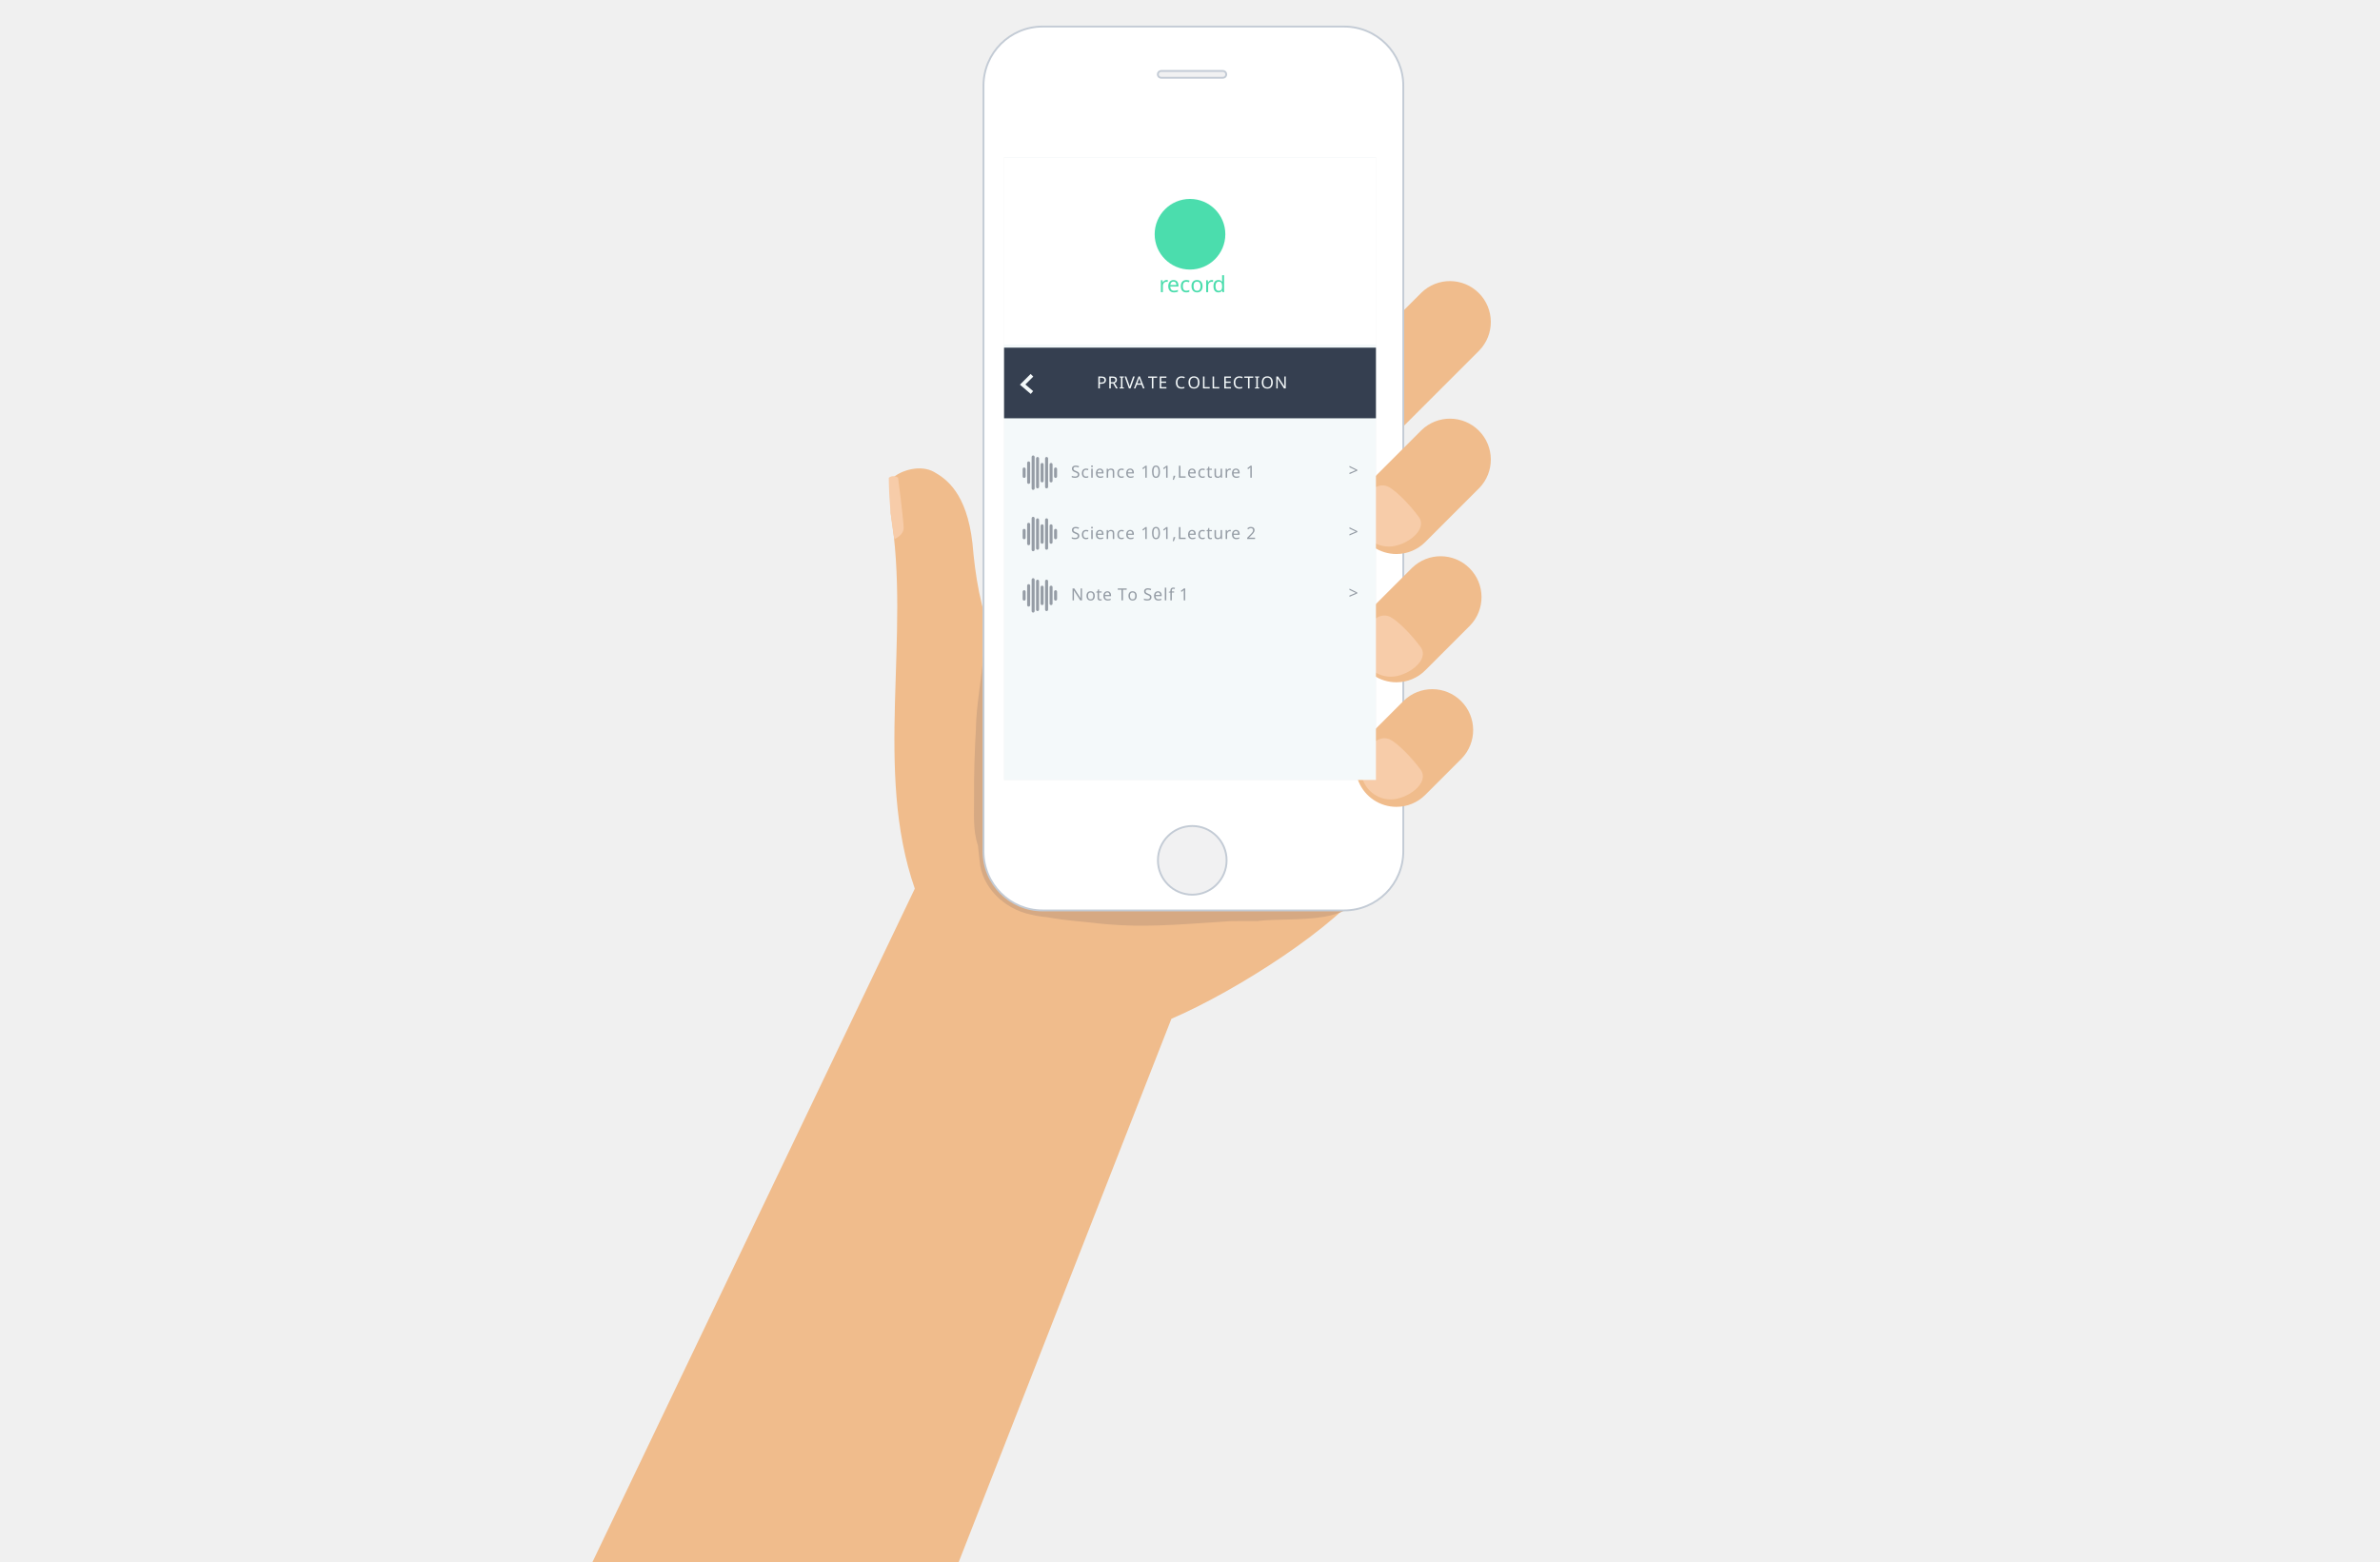
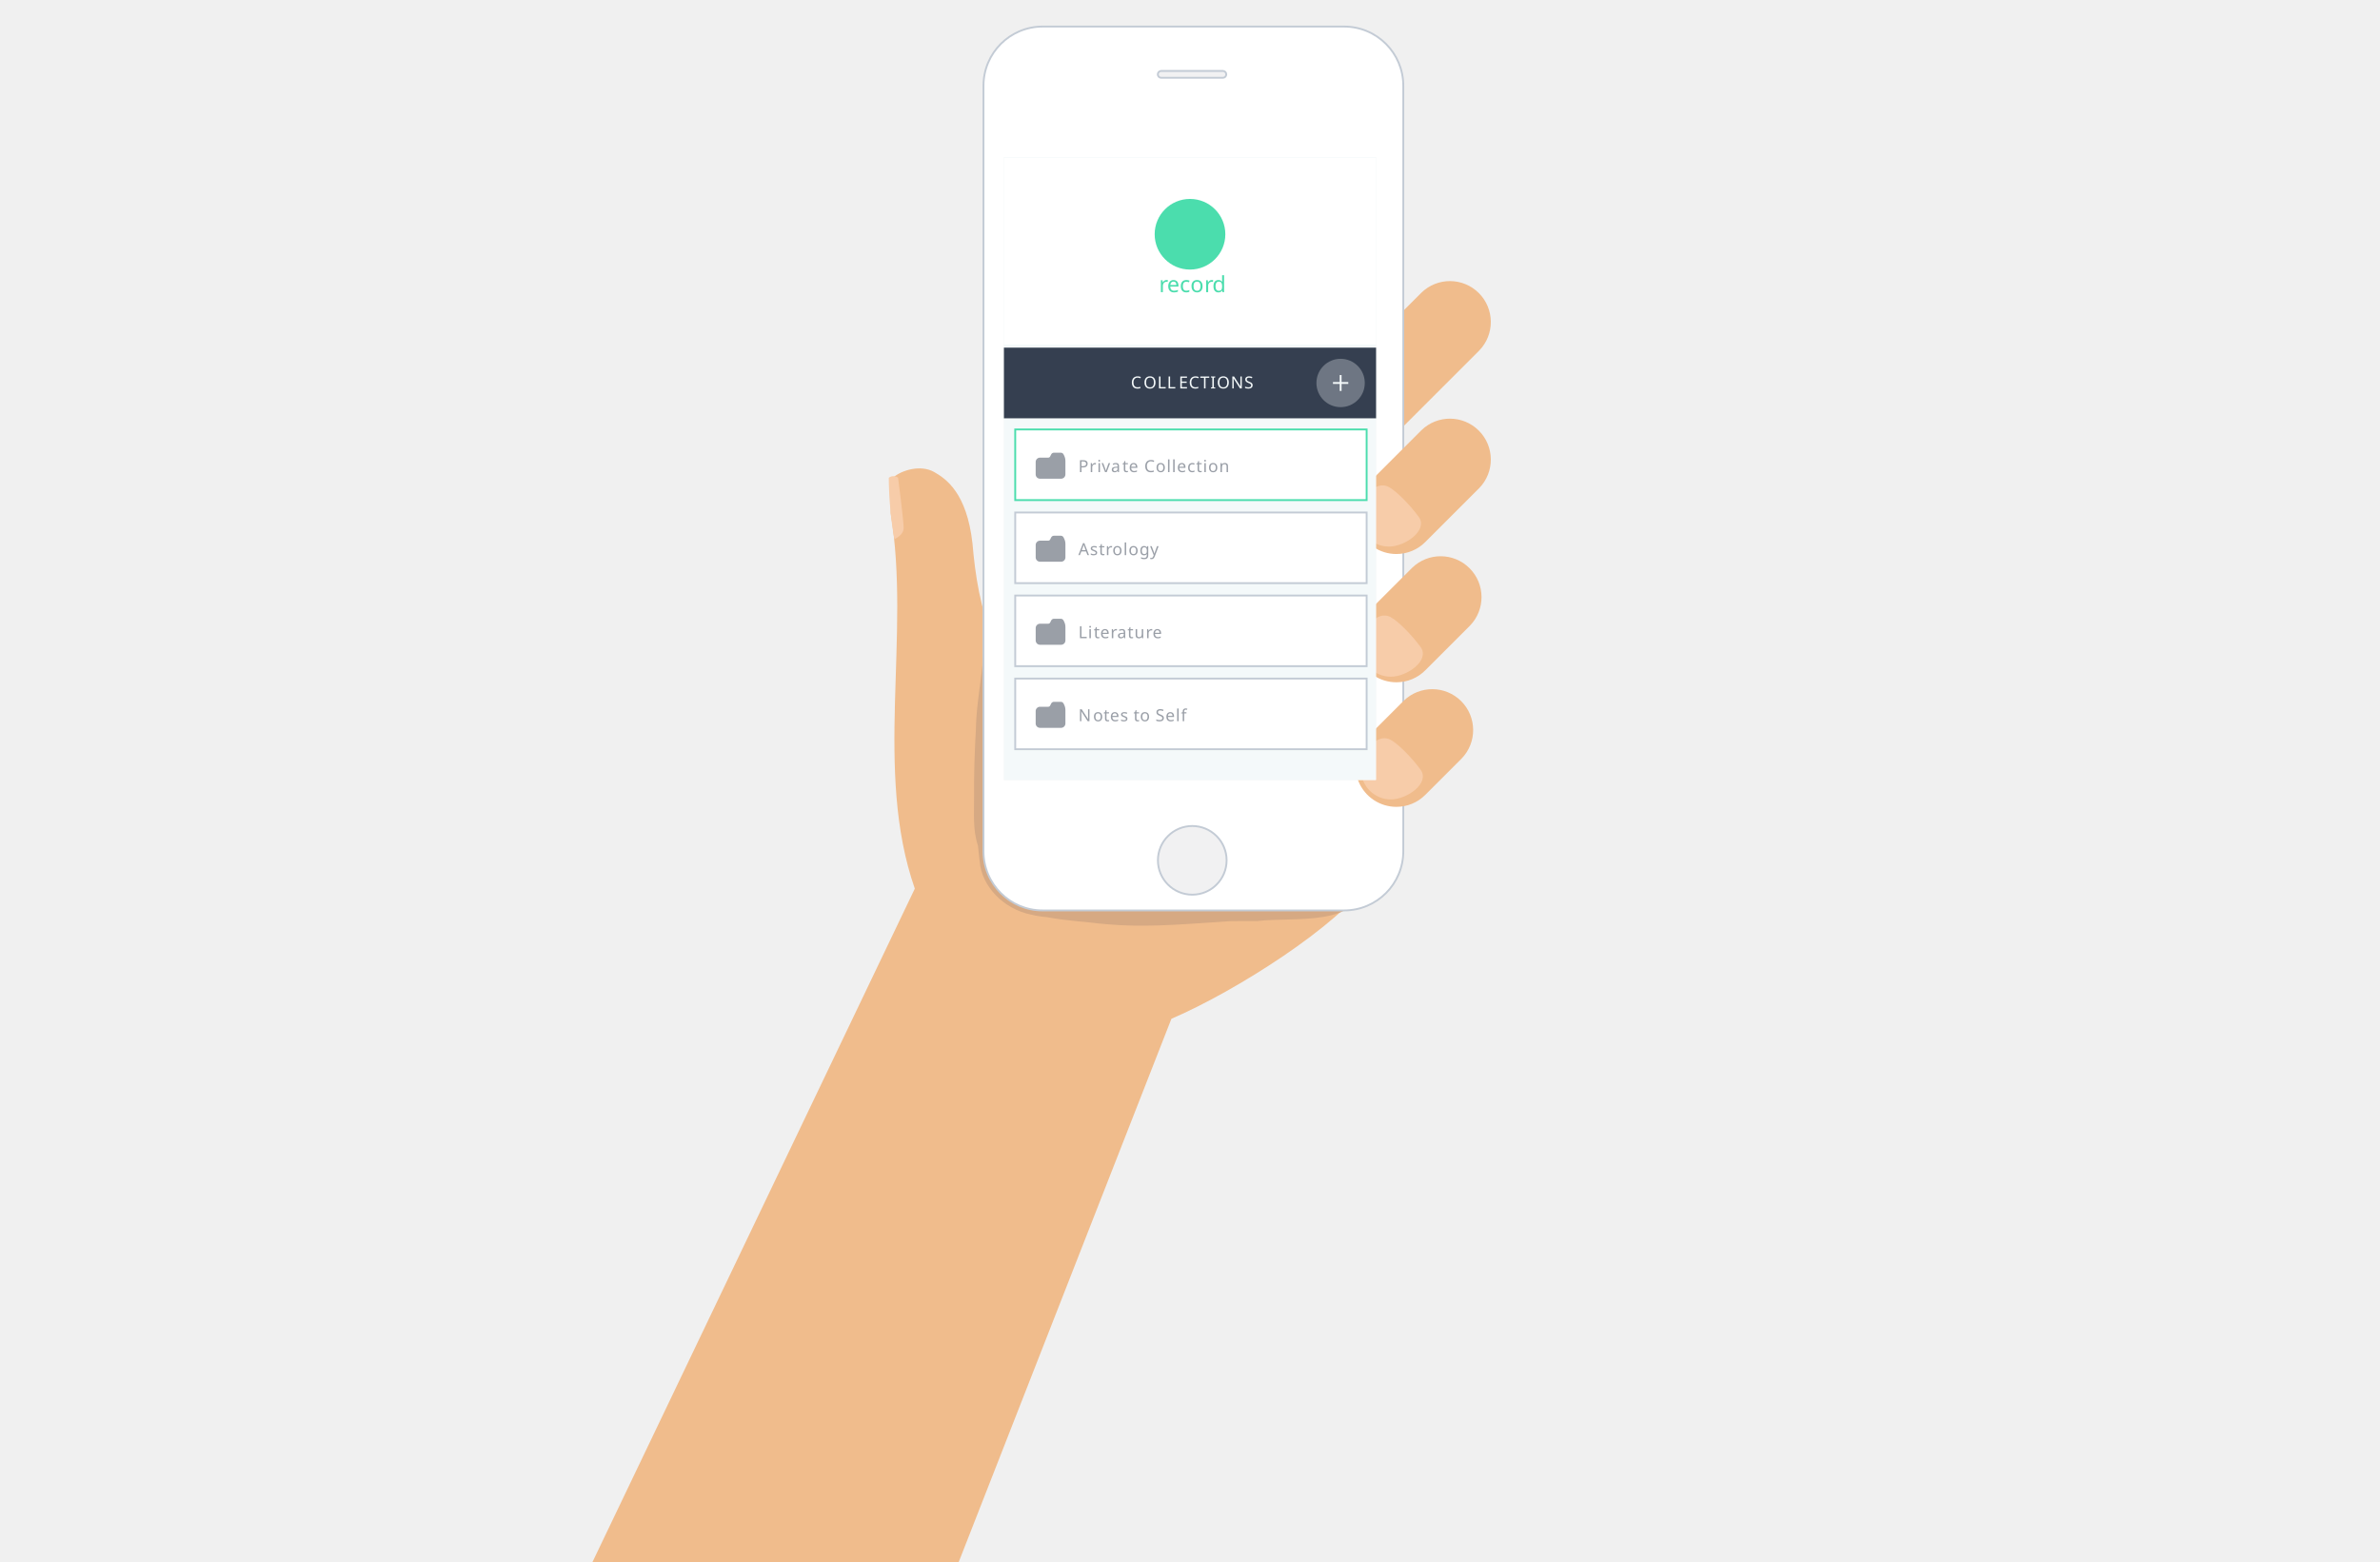
<svg xmlns="http://www.w3.org/2000/svg" viewBox="0 0 1280 840">
+   <defs>
+     <style>
+       .cls-1 {
+         fill: #f0bc8c;
+       }
+ 
+       .cls-2 {
+         fill: #f7cca9;
+       }
+ 
+       .cls-3 {
+         fill: #d6a983;
+       }
+ 
+       .cls-32, .cls-4, .cls-8 {
+         fill: #fff;
+       }
+ 
+       .cls-4, .cls-5 {
+         stroke: #c3cbd5;
+       }
+ 
+       .cls-18, .cls-32, .cls-4, .cls-5 {
+         stroke-miterlimit: 10;
+       }
+ 
+       .cls-5 {
+         fill: #f1f1f2;
+       }
+ 
+       .cls-6 {
+         fill: #f2f2f2;
+       }
+ 
+       .cls-14, .cls-29, .cls-38, .cls-7 {
+         fill: #f4f9fa;
+       }
+ 
+       .cls-20, .cls-24, .cls-33, .cls-35, .cls-36, .cls-9 {
+         fill: #353f50;
+       }
+ 
+       .cls-10, .cls-11 {
+         fill: #4bddad;
+       }
+ 
+       .cls-11 {
+         font-size: 12px;
+       }
+ 
+       .cls-11, .cls-14, .cls-20, .cls-24, .cls-29, .cls-33, .cls-36 {
+         font-family: F37Ginger, F37 Ginger;
+       }
+ 
+       .cls-12 {
+         letter-spacing: -0.02em;
+       }
+ 
+       .cls-13 {
+         letter-spacing: -0.02em;
+       }
+ 
+       .cls-14, .cls-20, .cls-24, .cls-29, .cls-33, .cls-36 {
+         font-size: 9px;
+       }
+ 
+       .cls-14, .cls-21, .cls-24, .cls-33 {
+         letter-spacing: 0.05em;
+       }
+ 
+       .cls-15 {
+         letter-spacing: -0.01em;
+       }
+ 
+       .cls-16, .cls-29 {
+         letter-spacing: 0.04em;
+       }
+ 
+       .cls-17 {
+         letter-spacing: 0.03em;
+       }
+ 
+       .cls-18 {
+         fill: none;
+         stroke: #f4f9fa;
+         stroke-width: 2px;
+       }
+ 
+       .cls-19, .cls-33, .cls-35, .cls-36 {
+         opacity: 0.5;
+       }
+ 
+       .cls-22 {
+         letter-spacing: 0em;
+       }
+ 
+       .cls-23 {
+         letter-spacing: 0.03em;
+       }
+ 
+       .cls-25, .cls-36 {
+         letter-spacing: 0.05em;
+       }
+ 
+       .cls-26 {
+         letter-spacing: 0.03em;
+       }
+ 
+       .cls-27 {
+         letter-spacing: 0.02em;
+       }
+ 
+       .cls-28 {
+         letter-spacing: -0.02em;
+       }
+ 
+       .cls-30 {
+         letter-spacing: -0.05em;
+       }
+ 
+       .cls-31 {
+         letter-spacing: 0.05em;
+       }
+ 
+       .cls-32 {
+         stroke: #4bddad;
+       }
+ 
+       .cls-34 {
+         letter-spacing: 0.04em;
+       }
+ 
+       .cls-37 {
+         letter-spacing: 0.04em;
+       }
+ 
+       .cls-38 {
+         opacity: 0.3;
+       }
+     </style>
+   </defs>
  <g id="handphone">
    <g id="hand-underlay">
-       <path id="armthumb" d="M479,276c11,65.88-9.14,138.48,13,202L313,852H511L630,548c35-15,90.25-50.44,106-74L571,376.58c-37-11.58-45-49.58-48-84.39-3.06-27.19-14.33-34.74-20.6-38.3-7.32-4.15-17.46-.89-21.68,2.68C479.8,257,479,270,479,276Z" style="fill: #f0bc8c" />
-       <path id="thumbnail" d="M478,257a198.65,198.65,0,0,0,3,33s5-2,5-6-3-27-3-27A4,4,0,0,0,478,257Z" style="fill: #f7cca9" />
-       <path id="indexfinger" d="M729.5,245.5a22,22,0,0,1-15.56-37.56l50.5-50.5a22,22,0,0,1,31.11,31.11l-50.5,50.5A21.93,21.93,0,0,1,729.5,245.5Z" style="fill: #f0bc8c" />
-       <path id="shadow" d="M526.89,463.38C528,477,540,489,554.38,491.93a52.1,52.1,0,0,0,8.5,1.38c2.63.49,5.27.89,7.87,1.24,5.2.69,10.24,1.15,14.73,1.58q4.81.6,9.63,1c19.13,1.74,37.95.28,56.88-1l9.47-.63c2.44-.06,4.89-.08,7.35-.07s4.92,0,7.38,0C697,493,731,499,734,474c0-3-10-7-16.39-11.27a76.32,76.32,0,0,0-9.18-5l-10.76-6.34L569,375.38,559.89,370c-1.65-1.17-3.35-2.25-5.08-3.28C546,361,537,358,529,351c-1,14-4,28-4.17,41.8-.14,2.25-.25,4.52-.36,6.79-.31,6.81-.53,13.65-.61,20.5q-.05,4.11,0,8.23C524,437,523,446,525.94,454.8,526.57,460.23,526.89,463.38,526.89,463.38Z" style="fill: #d6a983" />
+       <path id="armthumb" class="cls-1" d="M479,276c11,65.88-9.14,138.48,13,202L313,852H511L630,548c35-15,90.25-50.44,106-74L571,376.58c-37-11.58-45-49.58-48-84.39-3.06-27.19-14.33-34.74-20.6-38.3-7.32-4.15-17.46-.89-21.68,2.68C479.8,257,479,270,479,276Z" />
+       <path id="thumbnail" class="cls-2" d="M478,257a198.65,198.65,0,0,0,3,33s5-2,5-6-3-27-3-27A4,4,0,0,0,478,257Z" />
+       <path id="indexfinger" class="cls-1" d="M729.5,245.5a22,22,0,0,1-15.56-37.56l50.5-50.5a22,22,0,0,1,31.11,31.11l-50.5,50.5A21.93,21.93,0,0,1,729.5,245.5Z" />
+       <path id="shadow" class="cls-3" d="M526.89,463.38C528,477,540,489,554.38,491.93a52.1,52.1,0,0,0,8.5,1.38c2.63.49,5.27.89,7.87,1.24,5.2.69,10.24,1.15,14.73,1.58q4.81.6,9.63,1c19.13,1.74,37.95.28,56.88-1l9.47-.63c2.44-.06,4.89-.08,7.35-.07s4.92,0,7.38,0C697,493,731,499,734,474c0-3-10-7-16.39-11.27a76.32,76.32,0,0,0-9.18-5l-10.76-6.34L569,375.38,559.89,370c-1.65-1.17-3.35-2.25-5.08-3.28C546,361,537,358,529,351c-1,14-4,28-4.17,41.8-.14,2.25-.25,4.52-.36,6.79-.31,6.81-.53,13.65-.61,20.5q-.05,4.11,0,8.23C524,437,523,446,525.94,454.8,526.57,460.23,526.89,463.38,526.89,463.38Z" />
    </g>
    <g id="phone">
-       <rect id="outline" x="528.93" y="14.29" width="225.78" height="475.43" rx="31.82" ry="31.82" style="fill: #fff;stroke: #c3cbd5;stroke-miterlimit: 10" />
-       <circle id="home-btn" cx="641.22" cy="462.77" r="18.47" style="fill: #f1f1f2;stroke: #c3cbd5;stroke-miterlimit: 10" />
-       <rect id="speaker" x="622.69" y="38.16" width="36.81" height="3.68" rx="1.82" ry="1.82" style="fill: #f1f1f2;stroke: #c3cbd5;stroke-miterlimit: 10" />
-       <rect id="UI-holder" x="540" y="84.6" width="200" height="334.93" style="fill: #f2f2f2" />
+       <rect id="outline" class="cls-4" x="528.93" y="14.29" width="225.78" height="475.43" rx="31.82" ry="31.82" />
+       <circle id="home-btn" class="cls-5" cx="641.22" cy="462.77" r="18.47" />
+       <rect id="speaker" class="cls-5" x="622.69" y="38.16" width="36.81" height="3.68" rx="1.82" ry="1.82" />
+       <rect id="UI-holder" class="cls-6" x="540" y="84.6" width="200" height="334.93" />
      <g id="hand-overlay">
-         <path id="finger" d="M751,298a22,22,0,0,1-15.56-37.56l29-29a22,22,0,0,1,31.11,31.11l-29,29A21.93,21.93,0,0,1,751,298Z" style="fill: #f0bc8c" />
-         <path id="finger-2" data-name="finger" d="M751,367a22,22,0,0,1-15.56-37.56l24-24a22,22,0,0,1,31.11,31.11l-24,24A21.93,21.93,0,0,1,751,367Z" style="fill: #f0bc8c" />
-         <path id="finger-3" data-name="finger" d="M751,434a22,22,0,0,1-15.56-37.56l19.5-19.5a22,22,0,0,1,31.11,31.11l-19.5,19.5A21.93,21.93,0,0,1,751,434Z" style="fill: #f0bc8c" />
-         <path id="fingernail" d="M763,278c5.22,7.13-7.16,16-16,16a16,16,0,0,1-16-16c0-8.84,8.24-20.23,16-16C751.05,264.21,758.17,271.39,763,278Z" style="fill: #f7cca9" />
-         <path id="fingernail-2" data-name="fingernail" d="M764,348c5.22,7.13-7.16,16-16,16a16,16,0,0,1-16-16c0-8.84,8.24-20.23,16-16C752.05,334.21,759.17,341.39,764,348Z" style="fill: #f7cca9" />
-         <path id="fingernail-3" data-name="fingernail" d="M764,414c5.22,7.13-7.16,16-16,16a16,16,0,0,1-16-16c0-8.84,8.24-20.23,16-16C752.05,400.21,759.17,407.39,764,414Z" style="fill: #f7cca9" />
+         <path id="finger" class="cls-1" d="M751,298a22,22,0,0,1-15.56-37.56l29-29a22,22,0,0,1,31.11,31.11l-29,29A21.93,21.93,0,0,1,751,298Z" />
+         <path id="finger-2" data-name="finger" class="cls-1" d="M751,367a22,22,0,0,1-15.56-37.56l24-24a22,22,0,0,1,31.11,31.11l-24,24A21.93,21.93,0,0,1,751,367Z" />
+         <path id="finger-3" data-name="finger" class="cls-1" d="M751,434a22,22,0,0,1-15.56-37.56l19.5-19.5a22,22,0,0,1,31.11,31.11l-19.5,19.5A21.93,21.93,0,0,1,751,434Z" />
+         <path id="fingernail" class="cls-2" d="M763,278c5.22,7.13-7.16,16-16,16a16,16,0,0,1-16-16c0-8.84,8.24-20.23,16-16C751.05,264.21,758.17,271.39,763,278Z" />
+         <path id="fingernail-2" data-name="fingernail" class="cls-2" d="M764,348c5.22,7.13-7.16,16-16,16a16,16,0,0,1-16-16c0-8.84,8.24-20.23,16-16C752.05,334.21,759.17,341.39,764,348Z" />
+         <path id="fingernail-3" data-name="fingernail" class="cls-2" d="M764,414c5.22,7.13-7.16,16-16,16a16,16,0,0,1-16-16c0-8.84,8.24-20.23,16-16C752.05,400.21,759.17,407.39,764,414Z" />
      </g>
    </g>
    <g id="UI">
-       <rect id="BG" x="540" y="84.6" width="200" height="334.93" style="fill: #f4f9fa" />
-       <rect id="topBG" x="540" y="84.82" width="200" height="100.48" style="fill: #fff" />
-       <rect id="bar" x="540" y="187" width="200" height="38" style="fill: #353f50" />
-       <circle id="record-btn" cx="640" cy="126" r="19" style="fill: #4bddad" />
-       <text transform="translate(623.33 157.16)" style="font-size: 12px;fill: #4bddad;font-family: F37Ginger, F37 Ginger">
-         <tspan style="letter-spacing: -0.02em">r</tspan>
+       <rect id="BG" class="cls-7" x="540" y="84.6" width="200" height="334.93" />
+       <rect id="topBG" class="cls-8" x="540" y="84.82" width="200" height="100.48" />
+       <rect id="bar" class="cls-9" x="540" y="187" width="200" height="38" />
+       <circle id="record-btn" class="cls-10" cx="640" cy="126" r="19" />
+       <text class="cls-11" transform="translate(623.33 157.16)">
+         <tspan class="cls-12">r</tspan>
        <tspan x="4.3" y="0">eco</tspan>
-         <tspan x="24.35" y="0" style="letter-spacing: -0.02em">r</tspan>
+         <tspan class="cls-13" x="24.35" y="0">r</tspan>
        <tspan x="28.64" y="0">d</tspan>
      </text>
-       <text transform="translate(589.82 208.94)" style="font-size: 9px;fill: #f4f9fa;font-family: F37Ginger, F37 Ginger;letter-spacing: 0.05em">PRI<tspan x="15.05" y="0" style="letter-spacing: -0.01em">VA</tspan>
+       <text class="cls-14" transform="translate(589.82 208.94)">PRI<tspan class="cls-15" x="15.05" y="0">VA</tspan>
        <tspan x="27.58" y="0">TE </tspan>
-         <tspan x="42.01" y="0" style="letter-spacing: 0.04em">C</tspan>
+         <tspan class="cls-16" x="42.01" y="0">C</tspan>
        <tspan x="48.81" y="0">OLL</tspan>
-         <tspan x="67.74" y="0" style="letter-spacing: 0.03em">E</tspan>
+         <tspan class="cls-17" x="67.74" y="0">E</tspan>
        <tspan x="73.14" y="0">CTION</tspan>
      </text>
-       <polyline id="back" points="555 201.86 550 206.86 555 211.14" style="fill: none;stroke: #f4f9fa;stroke-miterlimit: 10;stroke-width: 2px" />
-       <g id="listItem" style="opacity: 0.5">
-         <text transform="translate(575.96 256.94)" style="font-size: 9px;fill: #353f50;font-family: F37Ginger, F37 Ginger">
-           <tspan style="letter-spacing: 0.05em">Science</tspan>
-           <tspan x="35.16" y="0" style="letter-spacing: -0em"> </tspan>
-           <tspan x="37.59" y="0" style="letter-spacing: 0.05em">101, </tspan>
-           <tspan x="57.21" y="0" style="letter-spacing: 0.03em">L</tspan>
-           <tspan x="62.5" y="0" style="letter-spacing: 0.05em">ectu</tspan>
-           <tspan x="82.45" y="0" style="letter-spacing: 0.03em">r</tspan>
-           <tspan x="86.12" y="0" style="letter-spacing: 0.05em">e</tspan>
+       <polyline id="back" class="cls-18" points="555 201.86 550 206.86 555 211.14" />
+       <g id="listItem" class="cls-19">
+         <text class="cls-20" transform="translate(575.96 256.94)">
+           <tspan class="cls-21">Science</tspan>
+           <tspan class="cls-22" x="35.16" y="0"> </tspan>
+           <tspan class="cls-21" x="37.59" y="0">101, </tspan>
+           <tspan class="cls-23" x="57.21" y="0">L</tspan>
+           <tspan class="cls-21" x="62.5" y="0">ectu</tspan>
+           <tspan class="cls-23" x="82.45" y="0">r</tspan>
+           <tspan class="cls-21" x="86.12" y="0">e</tspan>
          <tspan x="91.64" y="0"> </tspan>
-           <tspan x="94.07" y="0" style="letter-spacing: 0.05em">1</tspan>
+           <tspan class="cls-21" x="94.07" y="0">1</tspan>
        </text>
        <g id="Sound_wave_2" data-name="Sound wave 2">
-           <path d="M550.8,257.07a.8.8,0,0,1-.8-.8v-4a.8.8,0,0,1,1.61,0v4A.8.8,0,0,1,550.8,257.07Z" style="fill: #353f50" />
-           <path d="M553.22,260.28a.8.8,0,0,1-.8-.8V249a.8.8,0,1,1,1.61,0v10.46A.8.8,0,0,1,553.22,260.28Z" style="fill: #353f50" />
-           <path d="M555.63,263.5a.8.8,0,0,1-.8-.8V245.8a.8.8,0,1,1,1.61,0V262.7A.8.8,0,0,1,555.63,263.5Z" style="fill: #353f50" />
-           <path d="M558,262.7a.8.8,0,0,1-.8-.8V246.61a.8.8,0,1,1,1.61,0v15.28A.8.8,0,0,1,558,262.7Z" style="fill: #353f50" />
-           <path d="M560.46,259.48a.8.8,0,0,1-.8-.8v-8.85a.8.8,0,1,1,1.61,0v8.85A.8.8,0,0,1,560.46,259.48Z" style="fill: #353f50" />
-           <path d="M562.87,262.7a.8.8,0,0,1-.8-.8V246.61a.8.8,0,1,1,1.61,0v15.28A.8.8,0,0,1,562.87,262.7Z" style="fill: #353f50" />
-           <path d="M565.28,259.48a.8.8,0,0,1-.8-.8v-8.85a.8.8,0,1,1,1.61,0v8.85A.8.8,0,0,1,565.28,259.48Z" style="fill: #353f50" />
-           <path d="M567.7,257.07a.8.8,0,0,1-.8-.8v-4a.8.8,0,0,1,1.61,0v4A.8.8,0,0,1,567.7,257.07Z" style="fill: #353f50" />
-         </g>
-         <text transform="translate(725.31 256.08)" style="font-size: 9px;fill: #353f50;font-family: F37Ginger, F37 Ginger;letter-spacing: 0.05em">&gt;</text>
-       </g>
-       <g id="listItem-2" data-name="listItem" style="opacity: 0.5">
-         <text transform="translate(575.96 289.94)" style="font-size: 9px;fill: #353f50;font-family: F37Ginger, F37 Ginger;letter-spacing: 0.05em">Science<tspan x="35.16" y="0" style="letter-spacing: -0em"> </tspan>
+           <path class="cls-9" d="M550.8,257.07a.8.8,0,0,1-.8-.8v-4a.8.8,0,0,1,1.61,0v4A.8.8,0,0,1,550.8,257.07Z" />
+           <path class="cls-9" d="M553.22,260.28a.8.8,0,0,1-.8-.8V249a.8.8,0,1,1,1.61,0v10.46A.8.8,0,0,1,553.22,260.28Z" />
+           <path class="cls-9" d="M555.63,263.5a.8.8,0,0,1-.8-.8V245.8a.8.8,0,1,1,1.61,0V262.7A.8.8,0,0,1,555.63,263.5Z" />
+           <path class="cls-9" d="M558,262.7a.8.8,0,0,1-.8-.8V246.61a.8.8,0,1,1,1.61,0v15.28A.8.8,0,0,1,558,262.7Z" />
+           <path class="cls-9" d="M560.46,259.48a.8.8,0,0,1-.8-.8v-8.85a.8.8,0,1,1,1.61,0v8.85A.8.8,0,0,1,560.46,259.48Z" />
+           <path class="cls-9" d="M562.87,262.7a.8.8,0,0,1-.8-.8V246.61a.8.8,0,1,1,1.61,0v15.28A.8.8,0,0,1,562.87,262.7Z" />
+           <path class="cls-9" d="M565.28,259.48a.8.8,0,0,1-.8-.8v-8.85a.8.8,0,1,1,1.61,0v8.85A.8.8,0,0,1,565.28,259.48Z" />
+           <path class="cls-9" d="M567.7,257.07a.8.8,0,0,1-.8-.8v-4a.8.8,0,0,1,1.61,0v4A.8.8,0,0,1,567.7,257.07Z" />
+         </g>
+         <text class="cls-24" transform="translate(725.31 256.08)">&gt;</text>
+       </g>
+       <g id="listItem-2" data-name="listItem" class="cls-19">
+         <text class="cls-24" transform="translate(575.96 289.94)">Science<tspan class="cls-22" x="35.16" y="0"> </tspan>
          <tspan x="37.59" y="0">101, </tspan>
-           <tspan x="57.21" y="0" style="letter-spacing: 0.03em">L</tspan>
+           <tspan class="cls-23" x="57.21" y="0">L</tspan>
          <tspan x="62.5" y="0">ectu</tspan>
-           <tspan x="82.45" y="0" style="letter-spacing: 0.03em">r</tspan>
+           <tspan class="cls-23" x="82.45" y="0">r</tspan>
          <tspan x="86.12" y="0">e</tspan>
-           <tspan x="91.64" y="0" style="letter-spacing: 0.03em"> </tspan>
+           <tspan class="cls-23" x="91.64" y="0"> </tspan>
          <tspan x="94.34" y="0">2</tspan>
        </text>
        <g id="Sound_wave_2-2" data-name="Sound wave 2">
-           <path d="M550.8,290.07a.8.8,0,0,1-.8-.8v-4a.8.8,0,0,1,1.61,0v4A.8.8,0,0,1,550.8,290.07Z" style="fill: #353f50" />
-           <path d="M553.22,293.28a.8.8,0,0,1-.8-.8V282a.8.8,0,0,1,1.61,0v10.46A.8.8,0,0,1,553.22,293.28Z" style="fill: #353f50" />
-           <path d="M555.63,296.5a.8.8,0,0,1-.8-.8V278.8a.8.8,0,0,1,1.61,0V295.7A.8.8,0,0,1,555.63,296.5Z" style="fill: #353f50" />
-           <path d="M558,295.7a.8.8,0,0,1-.8-.8V279.61a.8.8,0,1,1,1.61,0v15.28A.8.8,0,0,1,558,295.7Z" style="fill: #353f50" />
-           <path d="M560.46,292.48a.8.8,0,0,1-.8-.8v-8.85a.8.8,0,1,1,1.61,0v8.85A.8.8,0,0,1,560.46,292.48Z" style="fill: #353f50" />
-           <path d="M562.87,295.7a.8.8,0,0,1-.8-.8V279.61a.8.8,0,1,1,1.61,0v15.28A.8.8,0,0,1,562.87,295.7Z" style="fill: #353f50" />
-           <path d="M565.28,292.48a.8.8,0,0,1-.8-.8v-8.85a.8.8,0,1,1,1.61,0v8.85A.8.8,0,0,1,565.28,292.48Z" style="fill: #353f50" />
-           <path d="M567.7,290.07a.8.8,0,0,1-.8-.8v-4a.8.8,0,0,1,1.61,0v4A.8.8,0,0,1,567.7,290.07Z" style="fill: #353f50" />
-         </g>
-         <text transform="translate(725.31 289.08)" style="font-size: 9px;fill: #353f50;font-family: F37Ginger, F37 Ginger;letter-spacing: 0.05em">&gt;</text>
-       </g>
-       <g id="listItem-3" data-name="listItem" style="opacity: 0.5">
-         <text transform="translate(575.96 322.94)" style="font-size: 9px;fill: #353f50;font-family: F37Ginger, F37 Ginger;letter-spacing: 0.05em">N<tspan x="7.88" y="0" style="letter-spacing: 0.045em">o</tspan>
-           <tspan x="13.5" y="0" style="letter-spacing: 0.035em">t</tspan>
+           <path class="cls-9" d="M550.8,290.07a.8.8,0,0,1-.8-.8v-4a.8.8,0,0,1,1.61,0v4A.8.8,0,0,1,550.8,290.07Z" />
+           <path class="cls-9" d="M553.22,293.28a.8.8,0,0,1-.8-.8V282a.8.8,0,0,1,1.61,0v10.46A.8.8,0,0,1,553.22,293.28Z" />
+           <path class="cls-9" d="M555.63,296.5a.8.8,0,0,1-.8-.8V278.8a.8.8,0,0,1,1.61,0V295.7A.8.8,0,0,1,555.63,296.5Z" />
+           <path class="cls-9" d="M558,295.7a.8.8,0,0,1-.8-.8V279.61a.8.8,0,1,1,1.61,0v15.28A.8.8,0,0,1,558,295.7Z" />
+           <path class="cls-9" d="M560.46,292.48a.8.8,0,0,1-.8-.8v-8.85a.8.8,0,1,1,1.61,0v8.85A.8.8,0,0,1,560.46,292.48Z" />
+           <path class="cls-9" d="M562.87,295.7a.8.8,0,0,1-.8-.8V279.61a.8.8,0,1,1,1.61,0v15.28A.8.8,0,0,1,562.87,295.7Z" />
+           <path class="cls-9" d="M565.28,292.48a.8.8,0,0,1-.8-.8v-8.85a.8.8,0,1,1,1.61,0v8.85A.8.8,0,0,1,565.28,292.48Z" />
+           <path class="cls-9" d="M567.7,290.07a.8.8,0,0,1-.8-.8v-4a.8.8,0,0,1,1.61,0v4A.8.8,0,0,1,567.7,290.07Z" />
+         </g>
+         <text class="cls-24" transform="translate(725.31 289.08)">&gt;</text>
+       </g>
+       <g id="listItem-3" data-name="listItem" class="cls-19">
+         <text class="cls-24" transform="translate(575.96 322.94)">N<tspan class="cls-25" x="7.88" y="0">o</tspan>
+           <tspan class="cls-26" x="13.5" y="0">t</tspan>
          <tspan x="16.96" y="0">e</tspan>
-           <tspan x="22.48" y="0" style="letter-spacing: 0.02em"> </tspan>
-           <tspan x="25.09" y="0" style="letter-spacing: -0.02em">T</tspan>
+           <tspan class="cls-27" x="22.48" y="0"> </tspan>
+           <tspan class="cls-28" x="25.09" y="0">T</tspan>
          <tspan x="30.44" y="0">o</tspan>
-           <tspan x="36.11" y="0" style="letter-spacing: 0.03em"> </tspan>
+           <tspan class="cls-17" x="36.11" y="0"> </tspan>
          <tspan x="38.81" y="0">Sel</tspan>
-           <tspan x="52.5" y="0" style="letter-spacing: 0.04em">f</tspan>
-           <tspan x="55.84" y="0" style="letter-spacing: -0em"> </tspan>
+           <tspan class="cls-16" x="52.5" y="0">f</tspan>
+           <tspan class="cls-22" x="55.84" y="0"> </tspan>
          <tspan x="58.27" y="0">1</tspan>
        </text>
        <g id="Sound_wave_2-3" data-name="Sound wave 2">
-           <path d="M550.8,323.07a.8.8,0,0,1-.8-.8v-4a.8.8,0,0,1,1.61,0v4A.8.8,0,0,1,550.8,323.07Z" style="fill: #353f50" />
-           <path d="M553.22,326.28a.8.8,0,0,1-.8-.8V315a.8.8,0,0,1,1.61,0v10.46A.8.8,0,0,1,553.22,326.28Z" style="fill: #353f50" />
-           <path d="M555.63,329.5a.8.8,0,0,1-.8-.8V311.8a.8.8,0,0,1,1.61,0V328.7A.8.8,0,0,1,555.63,329.5Z" style="fill: #353f50" />
-           <path d="M558,328.7a.8.8,0,0,1-.8-.8V312.61a.8.8,0,1,1,1.61,0v15.28A.8.8,0,0,1,558,328.7Z" style="fill: #353f50" />
-           <path d="M560.46,325.48a.8.8,0,0,1-.8-.8v-8.85a.8.8,0,1,1,1.61,0v8.85A.8.8,0,0,1,560.46,325.48Z" style="fill: #353f50" />
-           <path d="M562.87,328.7a.8.8,0,0,1-.8-.8V312.61a.8.8,0,1,1,1.61,0v15.28A.8.8,0,0,1,562.87,328.7Z" style="fill: #353f50" />
-           <path d="M565.28,325.48a.8.8,0,0,1-.8-.8v-8.85a.8.8,0,1,1,1.61,0v8.85A.8.8,0,0,1,565.28,325.48Z" style="fill: #353f50" />
-           <path d="M567.7,323.07a.8.8,0,0,1-.8-.8v-4a.8.8,0,0,1,1.61,0v4A.8.8,0,0,1,567.7,323.07Z" style="fill: #353f50" />
-         </g>
-         <text transform="translate(725.31 322.08)" style="font-size: 9px;fill: #353f50;font-family: F37Ginger, F37 Ginger;letter-spacing: 0.05em">&gt;</text>
+           <path class="cls-9" d="M550.8,323.07a.8.8,0,0,1-.8-.8v-4a.8.8,0,0,1,1.61,0v4A.8.8,0,0,1,550.8,323.07Z" />
+           <path class="cls-9" d="M553.22,326.28a.8.8,0,0,1-.8-.8V315a.8.8,0,0,1,1.61,0v10.46A.8.8,0,0,1,553.22,326.28Z" />
+           <path class="cls-9" d="M555.63,329.5a.8.8,0,0,1-.8-.8V311.8a.8.8,0,0,1,1.61,0V328.7A.8.8,0,0,1,555.63,329.5Z" />
+           <path class="cls-9" d="M558,328.7a.8.8,0,0,1-.8-.8V312.61a.8.8,0,1,1,1.61,0v15.28A.8.8,0,0,1,558,328.7Z" />
+           <path class="cls-9" d="M560.46,325.48a.8.8,0,0,1-.8-.8v-8.85a.8.8,0,1,1,1.61,0v8.85A.8.8,0,0,1,560.46,325.48Z" />
+           <path class="cls-9" d="M562.87,328.7a.8.8,0,0,1-.8-.8V312.61a.8.8,0,1,1,1.61,0v15.28A.8.8,0,0,1,562.87,328.7Z" />
+           <path class="cls-9" d="M565.28,325.48a.8.8,0,0,1-.8-.8v-8.85a.8.8,0,1,1,1.61,0v8.85A.8.8,0,0,1,565.28,325.48Z" />
+           <path class="cls-9" d="M567.7,323.07a.8.8,0,0,1-.8-.8v-4a.8.8,0,0,1,1.61,0v4A.8.8,0,0,1,567.7,323.07Z" />
+         </g>
+         <text class="cls-24" transform="translate(725.31 322.08)">&gt;</text>
+       </g>
+     </g>
+     <g id="UI2">
+       <rect id="BG-2" data-name="BG" class="cls-7" x="540" y="84.6" width="200" height="334.93" />
+       <rect id="topBG-2" data-name="topBG" class="cls-8" x="540" y="84.82" width="200" height="100.48" />
+       <circle id="record-btn-2" data-name="record-btn" class="cls-10" cx="640" cy="126" r="19" />
+       <text class="cls-11" transform="translate(623.33 157.16)">
+         <tspan class="cls-12">r</tspan>
+         <tspan x="4.3" y="0">eco</tspan>
+         <tspan class="cls-13" x="24.35" y="0">r</tspan>
+         <tspan x="28.64" y="0">d</tspan>
+       </text>
+       <g id="groups">
+         <rect id="bar-2" data-name="bar" class="cls-9" x="540" y="187" width="200" height="38" />
+         <text class="cls-29" transform="translate(608.18 208.94)">C<tspan class="cls-21" x="6.79" y="0">OLL</tspan>
+           <tspan class="cls-23" x="25.73" y="0">E</tspan>
+           <tspan class="cls-21" x="31.13" y="0">CTIONS</tspan>
+         </text>
+         <g id="listItem-4" data-name="listItem" class="cls-19">
+           <text class="cls-24" transform="translate(575.96 256.94)">Lig<tspan class="cls-16" x="14.32" y="0">ht</tspan>
+             <tspan class="cls-27" x="23.41" y="0"> </tspan>
+             <tspan class="cls-30" x="26.02" y="0">Y</tspan>
+             <tspan class="cls-31" x="31.37" y="0">ea</tspan>
+             <tspan class="cls-25" x="42.97" y="0">r</tspan>
+             <tspan x="46.77" y="0">s</tspan>
+             <tspan class="cls-23" x="51.12" y="0" xml:space="preserve"> A</tspan>
+             <tspan class="cls-25" x="60.37" y="0">w</tspan>
+             <tspan x="68.14" y="0">a</tspan>
+             <tspan class="cls-16" x="74.22" y="0">y</tspan>
+           </text>
+           <text class="cls-24" transform="translate(725.31 256.08)">&gt;</text>
+         </g>
+         <g id="group">
+           <rect class="cls-32" x="546" y="231" width="189" height="38" />
+           <text class="cls-33" transform="translate(579.96 253.94)">Pri<tspan class="cls-25" x="12.52" y="0">v</tspan>
+             <tspan x="17.55" y="0">a</tspan>
+             <tspan class="cls-34" x="23.63" y="0">t</tspan>
+             <tspan x="27.1" y="0">e Collection</tspan>
+           </text>
+           <path class="cls-35" d="M572.33,245.09l-.33-.67a1.66,1.66,0,0,0-1.49-.92h-3.68a1.66,1.66,0,0,0-1.49.92l-.6,1.19a1,1,0,0,1-.89.55h-4.51A2.33,2.33,0,0,0,557,248.5v6.67a2.33,2.33,0,0,0,2.33,2.33h11.33a2.33,2.33,0,0,0,2.33-2.33v-7.25A6.37,6.37,0,0,0,572.33,245.09Z" />
+         </g>
+         <g id="group-2" data-name="group">
+           <rect class="cls-4" x="546" y="275.67" width="189" height="38" />
+           <text class="cls-36" transform="translate(579.96 298.61)">As<tspan class="cls-31" x="10.99" y="0">t</tspan>
+             <tspan class="cls-23" x="14.59" y="0">r</tspan>
+             <tspan class="cls-21" x="18.26" y="0">olog</tspan>
+             <tspan class="cls-16" x="38.57" y="0">y</tspan>
+           </text>
+           <path class="cls-35" d="M572.33,289.75l-.33-.67a1.66,1.66,0,0,0-1.49-.92h-3.68a1.66,1.66,0,0,0-1.49.92l-.6,1.19a1,1,0,0,1-.89.55h-4.51a2.33,2.33,0,0,0-2.33,2.33v6.67a2.33,2.33,0,0,0,2.33,2.33h11.33a2.33,2.33,0,0,0,2.33-2.33v-7.25A6.37,6.37,0,0,0,572.33,289.75Z" />
+         </g>
+         <g id="group-3" data-name="group">
+           <rect class="cls-4" x="546" y="320.33" width="189" height="38" />
+           <text class="cls-33" transform="translate(579.96 343.27)">Li<tspan class="cls-26" x="8.24" y="0">t</tspan>
+             <tspan x="11.7" y="0">e</tspan>
+             <tspan class="cls-23" x="17.22" y="0">r</tspan>
+             <tspan x="20.89" y="0">atu</tspan>
+             <tspan class="cls-17" x="36.2" y="0">r</tspan>
+             <tspan x="39.87" y="0">e</tspan>
+           </text>
+           <path class="cls-35" d="M572.33,334.42l-.33-.67a1.66,1.66,0,0,0-1.49-.92h-3.68a1.66,1.66,0,0,0-1.49.92l-.6,1.19a1,1,0,0,1-.89.55h-4.51a2.33,2.33,0,0,0-2.33,2.33v6.67a2.33,2.33,0,0,0,2.33,2.33h11.33A2.33,2.33,0,0,0,573,344.5v-7.25A6.37,6.37,0,0,0,572.33,334.42Z" />
+         </g>
+         <g id="group-4" data-name="group">
+           <rect class="cls-4" x="546" y="365" width="189" height="38" />
+           <text class="cls-33" transform="translate(579.96 387.94)">N<tspan class="cls-25" x="7.88" y="0">o</tspan>
+             <tspan class="cls-26" x="13.5" y="0">t</tspan>
+             <tspan x="16.96" y="0">es</tspan>
+             <tspan class="cls-16" x="26.83" y="0"> </tspan>
+             <tspan class="cls-26" x="29.62" y="0">t</tspan>
+             <tspan class="cls-31" x="33.08" y="0">o</tspan>
+             <tspan class="cls-23" x="38.75" y="0"> </tspan>
+             <tspan x="41.45" y="0">Sel</tspan>
+             <tspan class="cls-37" x="55.14" y="0">f</tspan>
+           </text>
+           <path class="cls-35" d="M572.33,379.09l-.33-.67a1.66,1.66,0,0,0-1.49-.92h-3.68a1.66,1.66,0,0,0-1.49.92l-.6,1.19a1,1,0,0,1-.89.55h-4.51A2.33,2.33,0,0,0,557,382.5v6.67a2.33,2.33,0,0,0,2.33,2.33h11.33a2.33,2.33,0,0,0,2.33-2.33v-7.25A6.37,6.37,0,0,0,572.33,379.09Z" />
+         </g>
+         <g id="plus-btn">
+           <circle class="cls-38" cx="721" cy="206" r="13" />
+           <path class="cls-7" d="M721.51,201.74v3.76h3.62v1h-3.62v3.79h-1v-3.79h-3.62v-1h3.62v-3.76Z" />
+         </g>
      </g>
    </g>
  </g>
</svg>
